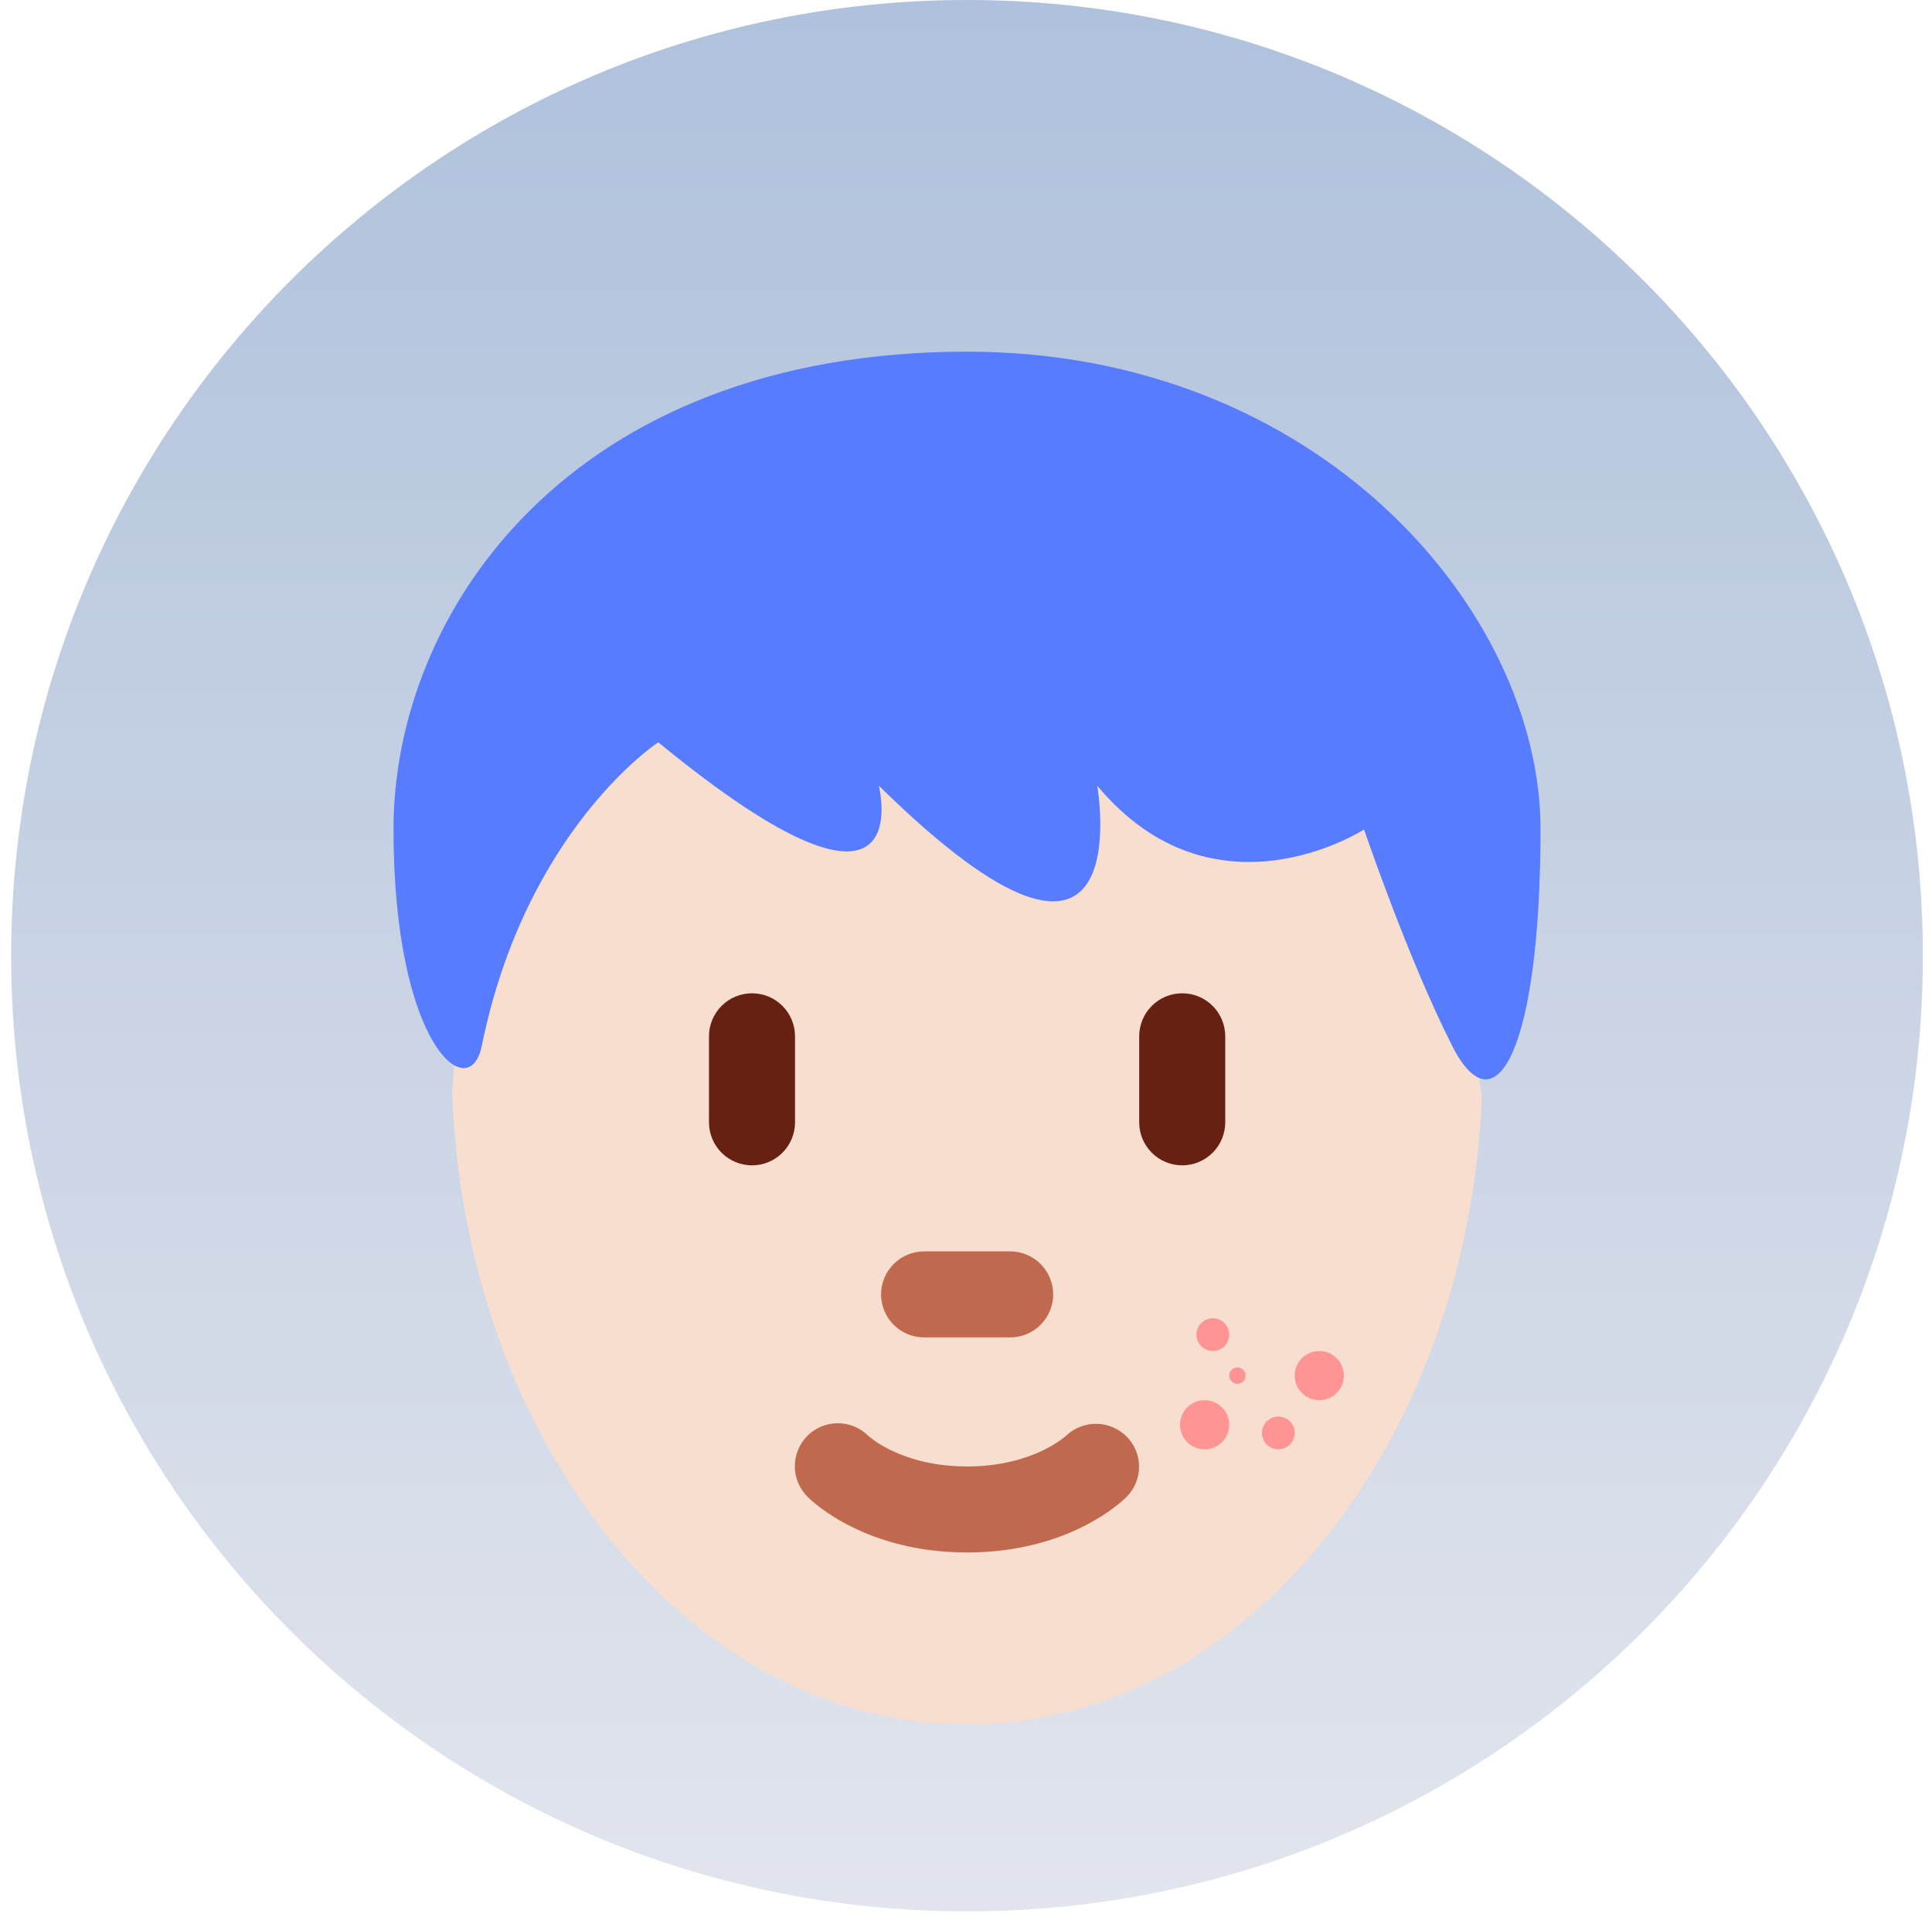
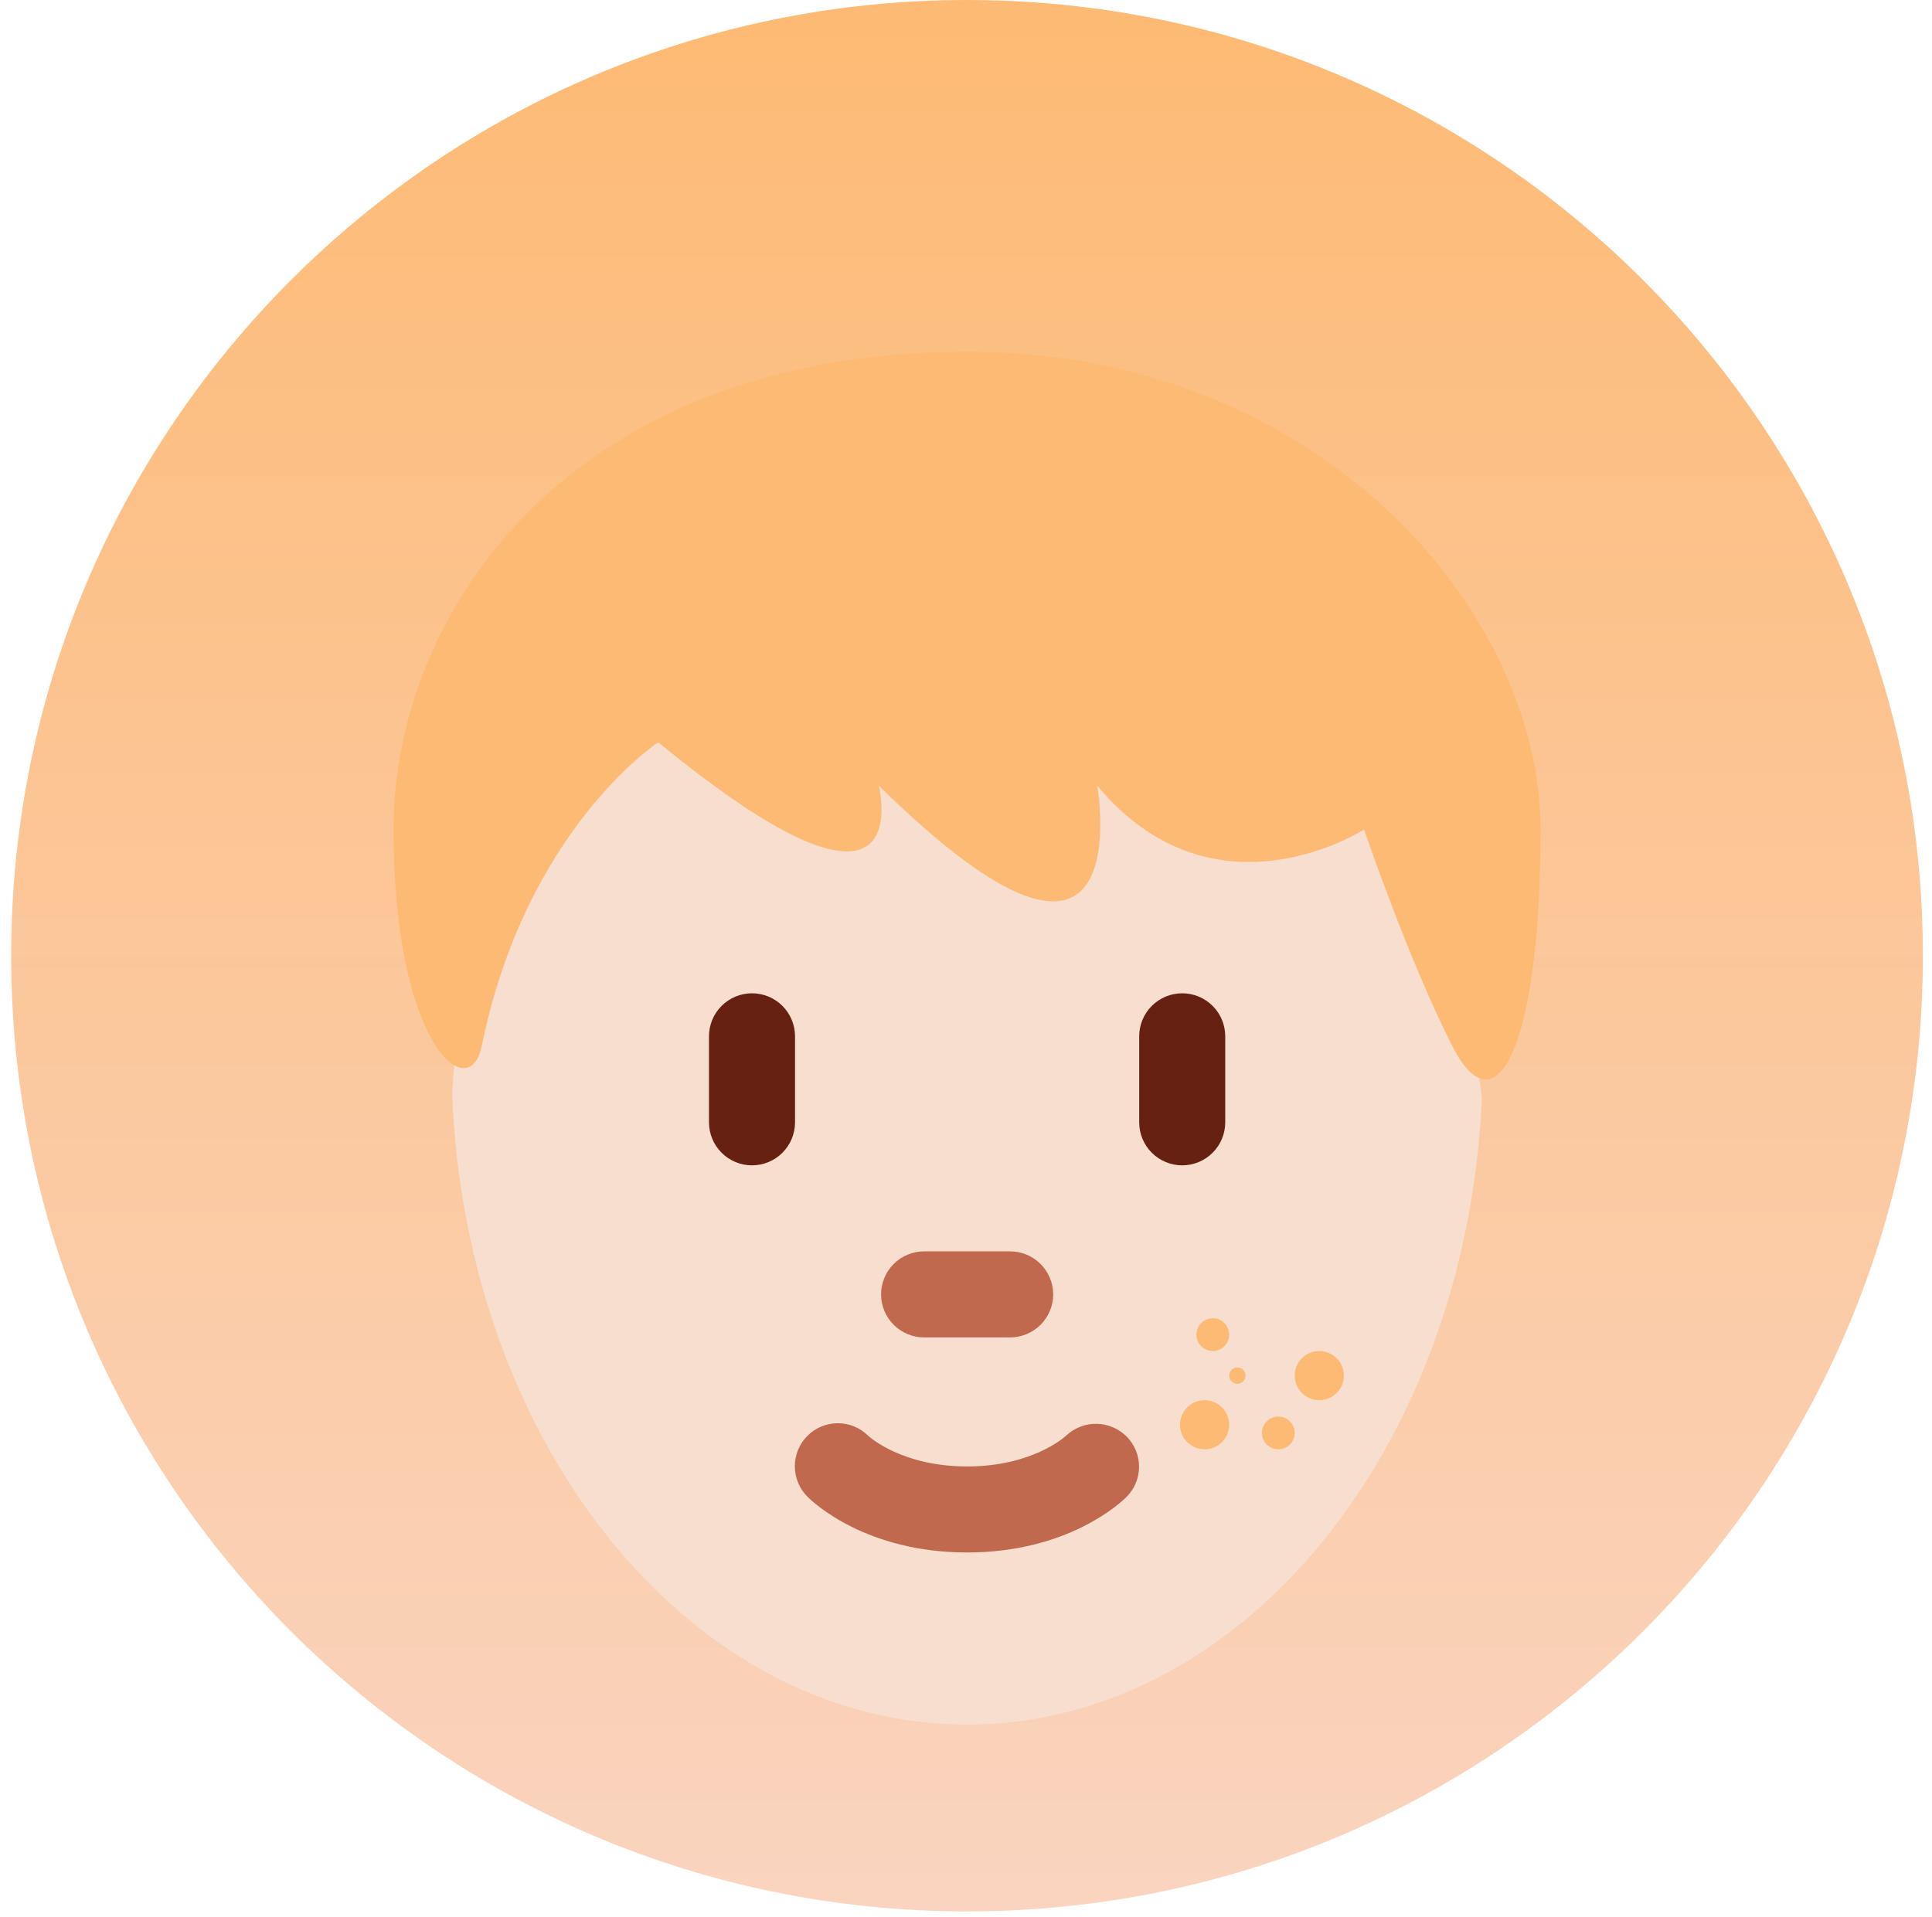
<svg xmlns="http://www.w3.org/2000/svg" width="127" height="126" viewBox="0 0 127 126" fill="none">
  <circle cx="63.567" cy="62.833" r="62.833" fill="url(#paint0_linear_4741_2341)" />
  <path d="M78.727 46.326C67.415 46.326 42.948 43.385 42.948 43.385C42.948 43.385 38.056 48.766 35.228 51.594C29.959 56.863 30.417 63.531 29.719 71.848C30.587 94.964 45.386 113.382 63.572 113.382C81.654 113.382 96.394 95.17 97.409 72.233C96.413 61.967 89.502 46.326 78.727 46.326Z" fill="#F7DECE" />
  <path d="M63.574 102.069C56.936 102.069 53.464 98.789 53.09 98.413C52.556 97.886 52.253 97.169 52.248 96.419C52.243 95.669 52.536 94.948 53.062 94.414C53.589 93.88 54.306 93.577 55.056 93.572C55.806 93.566 56.527 93.859 57.061 94.386C57.205 94.519 59.34 96.413 63.574 96.413C67.869 96.413 70.002 94.462 70.092 94.38C70.635 93.871 71.356 93.595 72.1 93.61C72.844 93.626 73.552 93.931 74.074 94.462C74.591 94.99 74.88 95.701 74.876 96.441C74.873 97.18 74.579 97.889 74.057 98.413C73.684 98.789 70.211 102.069 63.574 102.069ZM66.402 87.929H60.746C59.996 87.929 59.276 87.631 58.746 87.101C58.216 86.571 57.918 85.851 57.918 85.101C57.918 84.351 58.216 83.632 58.746 83.102C59.276 82.571 59.996 82.273 60.746 82.273H66.402C67.152 82.273 67.871 82.571 68.401 83.102C68.932 83.632 69.23 84.351 69.23 85.101C69.23 85.851 68.932 86.571 68.401 87.101C67.871 87.631 67.152 87.929 66.402 87.929Z" fill="#C1694F" />
  <path d="M49.433 76.617C48.683 76.617 47.964 76.319 47.434 75.788C46.903 75.258 46.605 74.539 46.605 73.789V68.133C46.605 67.383 46.903 66.663 47.434 66.133C47.964 65.603 48.683 65.305 49.433 65.305C50.183 65.305 50.903 65.603 51.433 66.133C51.963 66.663 52.261 67.383 52.261 68.133V73.789C52.261 74.539 51.963 75.258 51.433 75.788C50.903 76.319 50.183 76.617 49.433 76.617ZM77.713 76.617C76.963 76.617 76.244 76.319 75.713 75.788C75.183 75.258 74.885 74.539 74.885 73.789V68.133C74.885 67.383 75.183 66.663 75.713 66.133C76.244 65.603 76.963 65.305 77.713 65.305C78.463 65.305 79.182 65.603 79.713 66.133C80.243 66.663 80.541 67.383 80.541 68.133V73.789C80.541 74.539 80.243 75.258 79.713 75.788C79.182 76.319 78.463 76.617 77.713 76.617Z" fill="#662113" />
-   <path d="M63.567 23.121C86.77 23.121 101.266 40.242 101.266 54.509C101.266 68.773 98.365 74.485 95.466 68.773C92.564 63.069 89.666 54.534 89.666 54.534C89.666 54.534 79.83 60.905 72.124 51.652C72.124 51.652 75.17 68.773 57.767 51.652C57.767 51.652 60.668 63.069 43.268 48.802C43.268 48.802 34.566 54.509 31.667 68.773C30.864 72.735 25.867 68.773 25.867 54.509C25.864 40.242 37.465 23.121 63.567 23.121Z" fill="#577CFF" />
-   <circle cx="79.724" cy="87.747" r="1.077" fill="#FF9494" />
-   <circle cx="81.339" cy="90.441" r="0.539" fill="#FF9494" />
-   <circle cx="79.184" cy="93.672" r="1.616" fill="#FF9494" />
-   <circle cx="84.032" cy="94.21" r="1.077" fill="#FF9494" />
-   <circle cx="86.723" cy="90.44" r="1.616" fill="#FF9494" />
+   <path d="M63.567 23.121C86.77 23.121 101.266 40.242 101.266 54.509C101.266 68.773 98.365 74.485 95.466 68.773C92.564 63.069 89.666 54.534 89.666 54.534C89.666 54.534 79.83 60.905 72.124 51.652C72.124 51.652 75.17 68.773 57.767 51.652C57.767 51.652 60.668 63.069 43.268 48.802C43.268 48.802 34.566 54.509 31.667 68.773C30.864 72.735 25.867 68.773 25.867 54.509C25.864 40.242 37.465 23.121 63.567 23.121Z" fill="#fdba74" />
+   <circle cx="79.724" cy="87.747" r="1.077" fill="#fdba74" />
+   <circle cx="81.339" cy="90.441" r="0.539" fill="#fdba74" />
+   <circle cx="79.184" cy="93.672" r="1.616" fill="#fdba74" />
+   <circle cx="84.032" cy="94.21" r="1.077" fill="#fdba74" />
+   <circle cx="86.723" cy="90.44" r="1.616" fill="#fdba74" />
  <defs>
    <linearGradient id="paint0_linear_4741_2341" x1="63.567" y1="0" x2="63.567" y2="125.665" gradientUnits="userSpaceOnUse">
-       <stop stop-color="#AFC1DC" />
-       <stop offset="1" stop-color="#E2E5ED" />
+       <stop stop-color="#fdba74" />
+       <stop offset="1" stop-color="#FAD4C0" />
    </linearGradient>
  </defs>
</svg>
